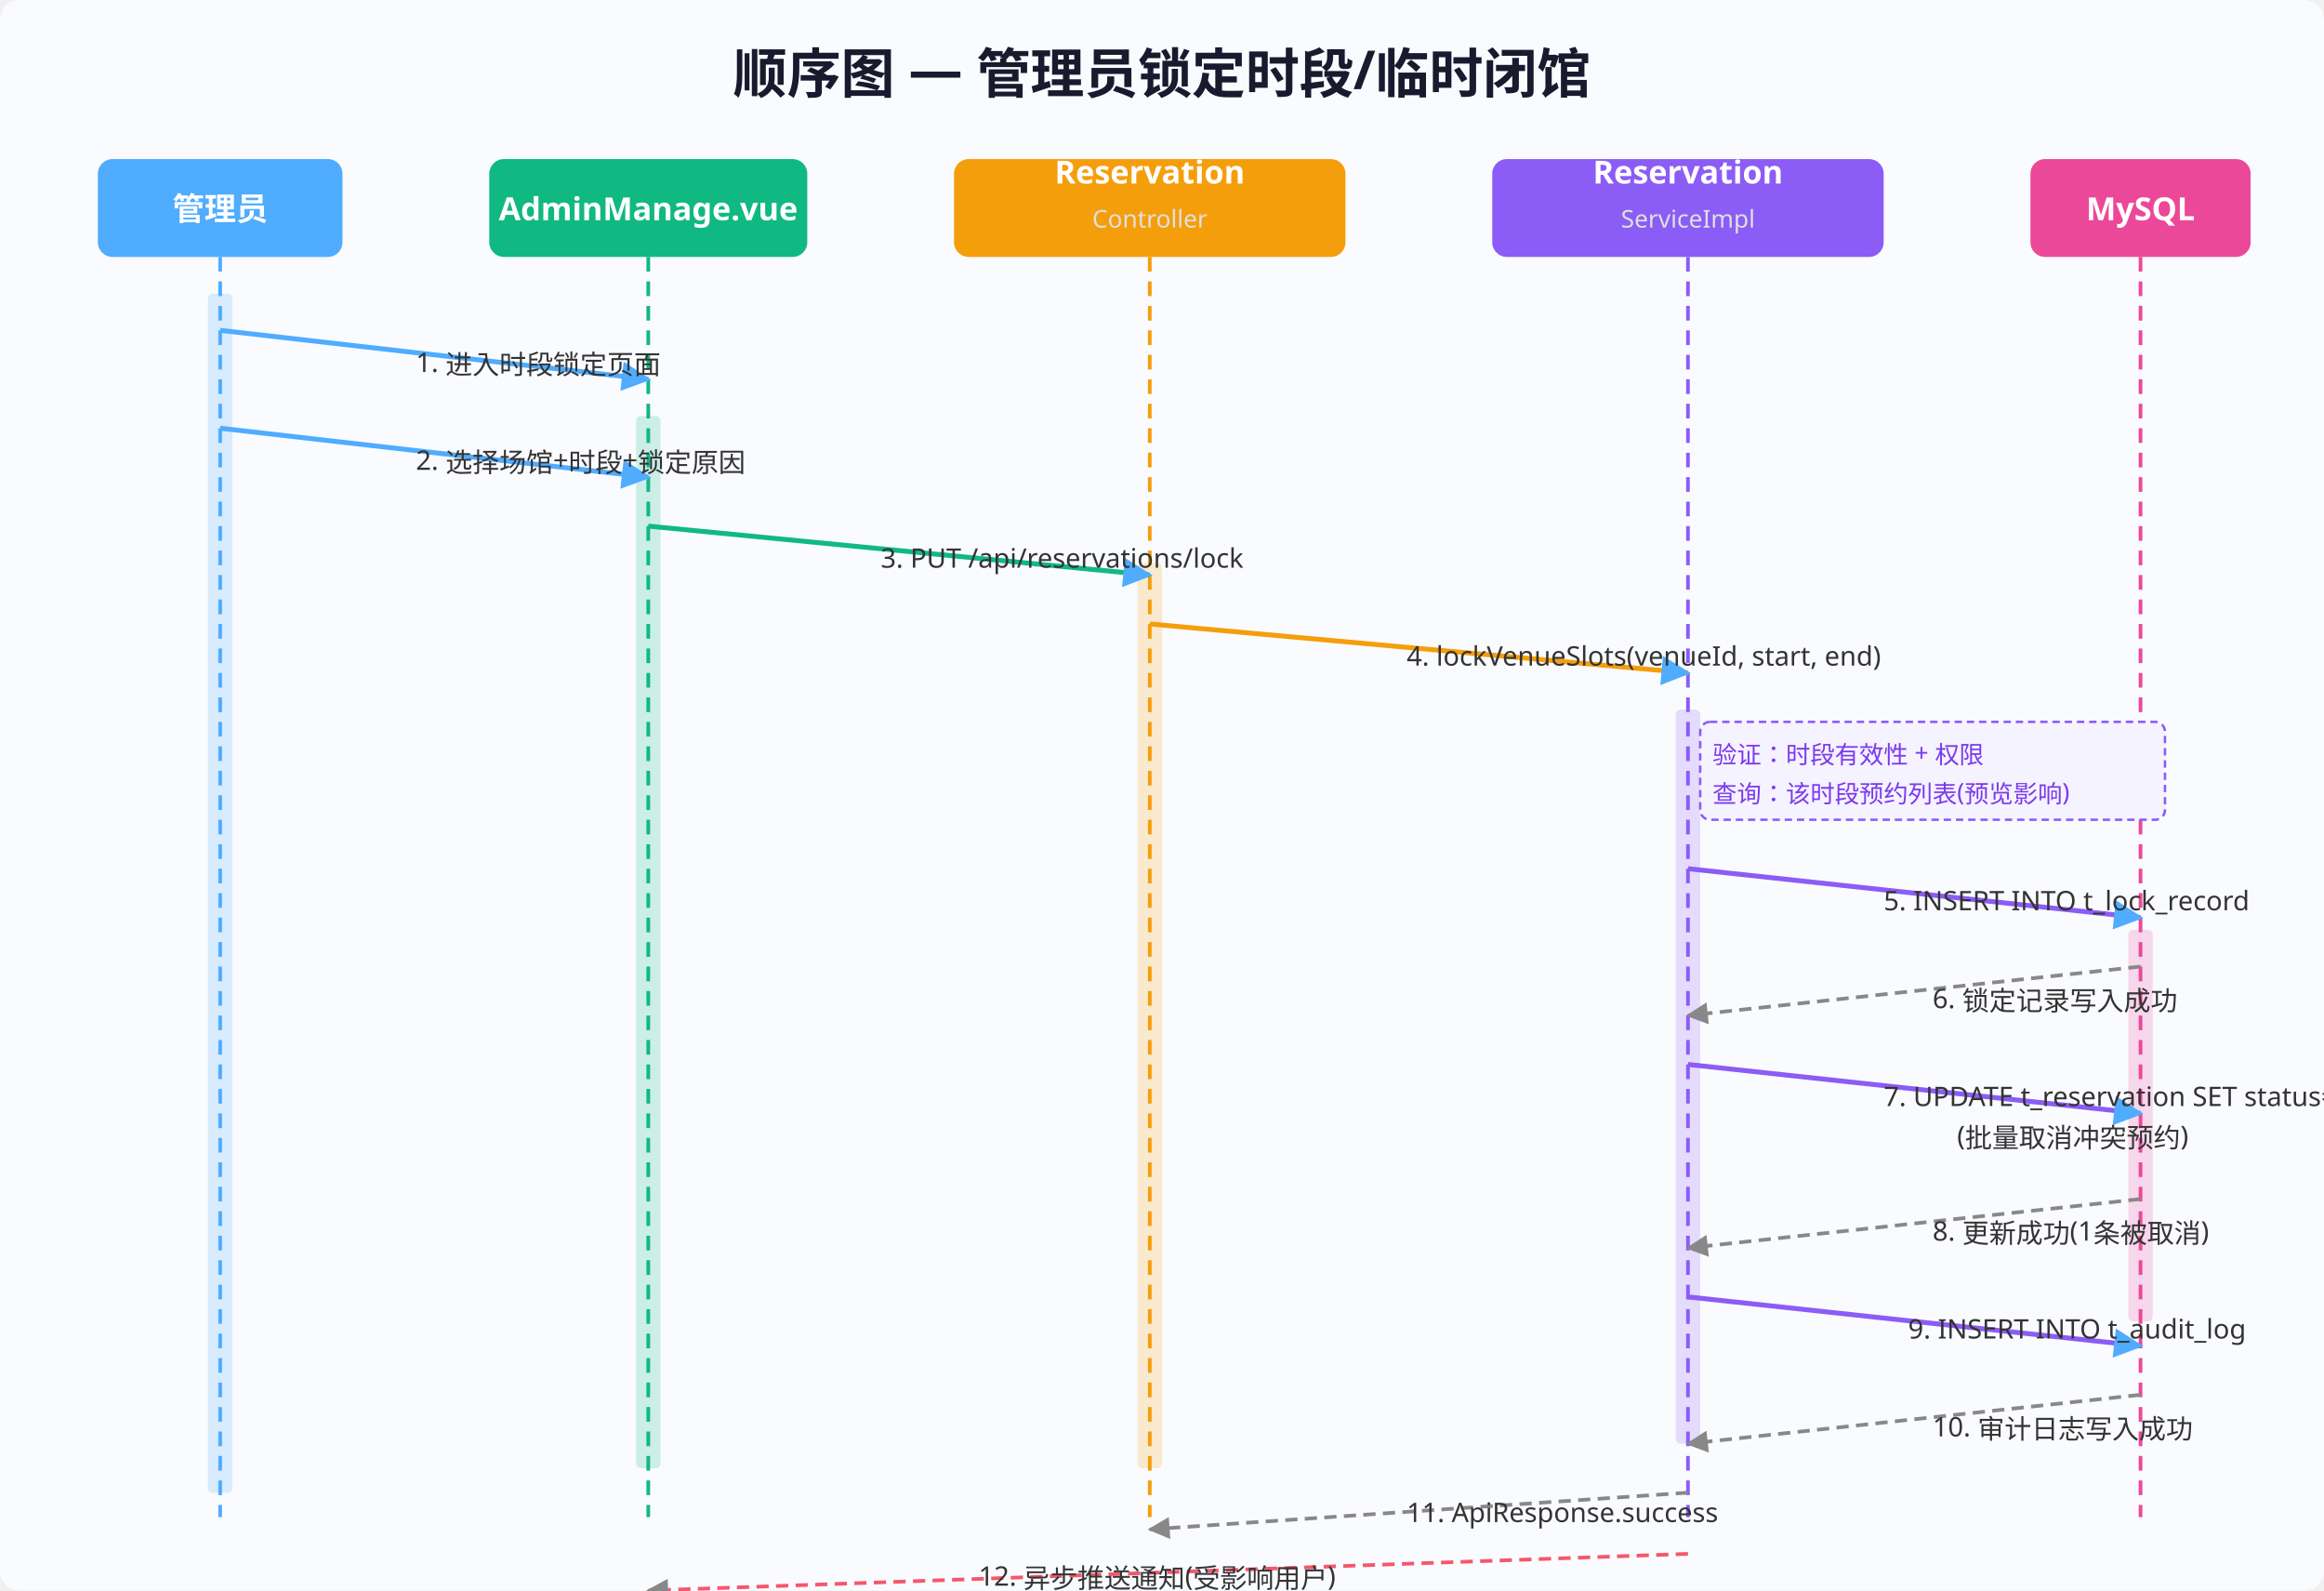
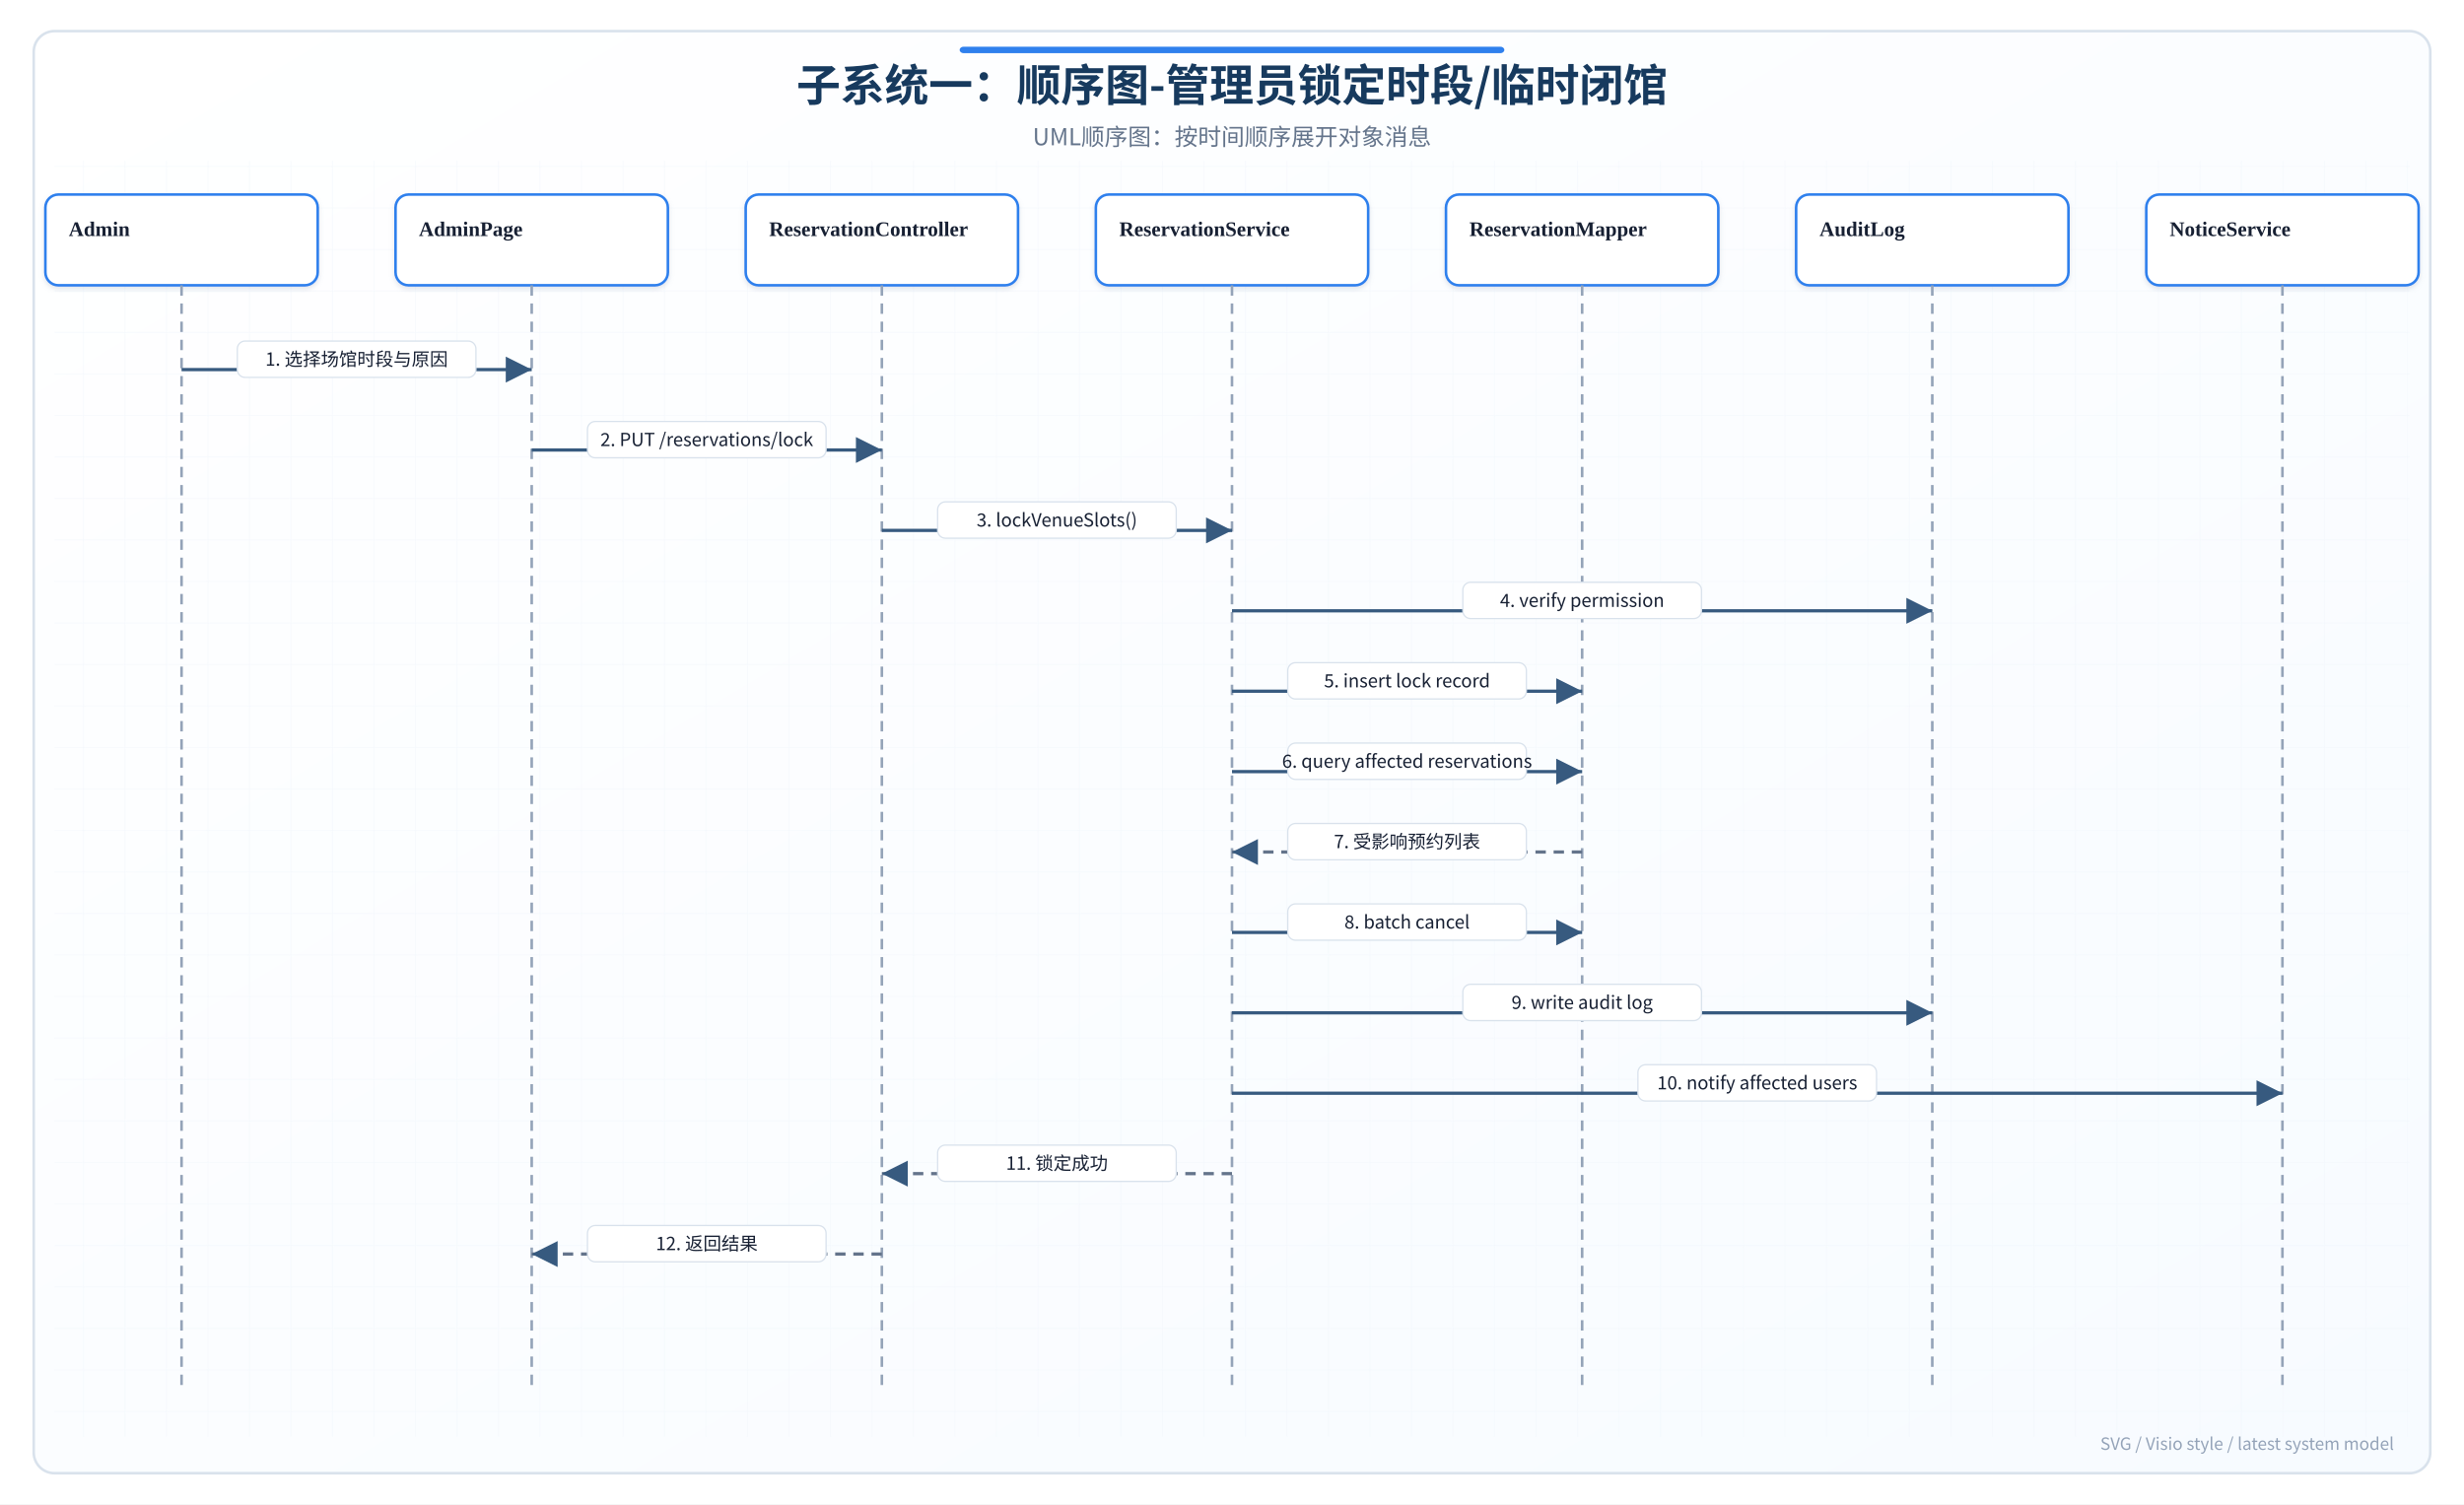
- <svg xmlns="http://www.w3.org/2000/svg" viewBox="0 0 950 650" width="950" height="650">
+ <svg xmlns="http://www.w3.org/2000/svg" width="1900" height="1160" viewBox="0 0 1900 1160">
  <defs>
-     <style>
-       text { font-family: 'Microsoft YaHei', 'SimHei', sans-serif; }
-       .title { font-size: 22px; font-weight: bold; fill: #1a1a2e; }
-       .lifeline { font-size: 13px; font-weight: bold; fill: #fff; }
-       .msg { font-size: 11px; fill: #333; }
-     </style>
-     <marker id="arrowMsg" viewBox="0 0 10 10" refX="9" refY="5" markerWidth="6" markerHeight="6" orient="auto">
-       <path d="M0,0 L10,5 L0,10 Z" fill="#4facfe" />
+     <linearGradient id="paper" x1="0" y1="0" x2="1" y2="1">
+       <stop offset="0" stop-color="#FFFFFF" />
+       <stop offset="1" stop-color="#F7FBFF" />
+     </linearGradient>
+     <pattern id="grid" width="32" height="32" patternUnits="userSpaceOnUse">
+       <path d="M32 0H0V32" fill="none" stroke="#EEF4FA" stroke-width="1" />
+     </pattern>
+     <marker id="arrow" markerWidth="12" markerHeight="12" refX="10" refY="6" orient="auto" markerUnits="strokeWidth">
+       <path d="M2,2 L10,6 L2,10 Z" fill="#375A7F" />
    </marker>
-     <marker id="arrowRet" viewBox="0 0 10 10" refX="9" refY="5" markerWidth="6" markerHeight="6" orient="auto">
-       <path d="M0,0 L10,5 L0,10 Z" fill="#888" />
+     <marker id="arrow-orange" markerWidth="12" markerHeight="12" refX="10" refY="6" orient="auto" markerUnits="strokeWidth">
+       <path d="M2,2 L10,6 L2,10 Z" fill="#C56A1A" />
    </marker>
+     <filter id="shadow" x="-8%" y="-8%" width="116%" height="116%">
+       <feDropShadow dx="0" dy="2" stdDeviation="2" flood-color="#94A3B8" flood-opacity=".28" />
+     </filter>
  </defs>
-   <rect width="950" height="650" fill="#fafbff" rx="8" />
-   <text x="475" y="38" text-anchor="middle" class="title">顺序图 — 管理员锁定时段/临时闭馆</text>
-   <rect x="40" y="65" width="100" height="40" rx="6" fill="#4facfe" filter="url(#shadow)" />
-   <text x="90" y="90" text-anchor="middle" class="lifeline">管理员</text>
-   <rect x="200" y="65" width="130" height="40" rx="6" fill="#10b981" filter="url(#shadow)" />
-   <text x="265" y="90" text-anchor="middle" class="lifeline">AdminManage.vue</text>
-   <rect x="390" y="65" width="160" height="40" rx="6" fill="#f59e0b" filter="url(#shadow)" />
-   <text x="470" y="75" text-anchor="middle" class="lifeline">Reservation</text>
-   <text x="470" y="93" text-anchor="middle" font-size="10" fill="#e0e0e0">Controller</text>
-   <rect x="610" y="65" width="160" height="40" rx="6" fill="#8b5cf6" filter="url(#shadow)" />
-   <text x="690" y="75" text-anchor="middle" class="lifeline">Reservation</text>
-   <text x="690" y="93" text-anchor="middle" font-size="10" fill="#e0e0e0">ServiceImpl</text>
-   <rect x="830" y="65" width="90" height="40" rx="6" fill="#ec4899" filter="url(#shadow)" />
-   <text x="875" y="90" text-anchor="middle" class="lifeline">MySQL</text>
-   <line x1="90" y1="105" x2="90" y2="620" stroke="#4facfe" stroke-width="1.5" stroke-dasharray="6,4" />
-   <line x1="265" y1="105" x2="265" y2="620" stroke="#10b981" stroke-width="1.5" stroke-dasharray="6,4" />
-   <line x1="470" y1="105" x2="470" y2="620" stroke="#f59e0b" stroke-width="1.5" stroke-dasharray="6,4" />
-   <line x1="690" y1="105" x2="690" y2="620" stroke="#8b5cf6" stroke-width="1.5" stroke-dasharray="6,4" />
-   <line x1="875" y1="105" x2="875" y2="620" stroke="#ec4899" stroke-width="1.5" stroke-dasharray="6,4" />
-   <rect x="85" y="120" width="10" height="490" fill="#4facfe" opacity="0.2" rx="2" />
-   <rect x="260" y="170" width="10" height="430" fill="#10b981" opacity="0.2" rx="2" />
-   <rect x="465" y="230" width="10" height="370" fill="#f59e0b" opacity="0.2" rx="2" />
-   <rect x="685" y="290" width="10" height="300" fill="#8b5cf6" opacity="0.2" rx="2" />
-   <rect x="870" y="380" width="10" height="160" fill="#ec4899" opacity="0.2" rx="2" />
-   <line x1="90" y1="135" x2="265" y2="155" stroke="#4facfe" stroke-width="2" marker-end="url(#arrowMsg)" />
-   <text x="170" y="152" class="msg" fill="#4facfe">1. 进入时段锁定页面</text>
-   <line x1="90" y1="175" x2="265" y2="195" stroke="#4facfe" stroke-width="2" marker-end="url(#arrowMsg)" />
-   <text x="170" y="192" class="msg" fill="#4facfe">2. 选择场馆+时段+锁定原因</text>
-   <line x1="265" y1="215" x2="470" y2="235" stroke="#10b981" stroke-width="2" marker-end="url(#arrowMsg)" />
-   <text x="360" y="232" class="msg" fill="#10b981">3. PUT /api/reservations/lock</text>
-   <line x1="470" y1="255" x2="690" y2="275" stroke="#f59e0b" stroke-width="2" marker-end="url(#arrowMsg)" />
-   <text x="575" y="272" class="msg" fill="#f59e0b">4. lockVenueSlots(venueId, start, end)</text>
-   <rect x="695" y="295" width="190" height="40" rx="4" fill="#f5f3ff" stroke="#8b5cf6" stroke-width="1" stroke-dasharray="3,2" />
-   <text x="700" y="312" font-size="10" fill="#7c3aed">验证：时段有效性 + 权限</text>
-   <text x="700" y="328" font-size="10" fill="#7c3aed">查询：该时段预约列表(预览影响)</text>
-   <line x1="690" y1="355" x2="875" y2="375" stroke="#8b5cf6" stroke-width="2" marker-end="url(#arrowMsg)" />
-   <text x="770" y="372" class="msg" fill="#8b5cf6">5. INSERT INTO t_lock_record</text>
-   <line x1="875" y1="395" x2="690" y2="415" stroke="#888" stroke-width="1.5" stroke-dasharray="5,3" marker-end="url(#arrowRet)" />
-   <text x="790" y="412" class="msg" fill="#888">6. 锁定记录写入成功</text>
-   <line x1="690" y1="435" x2="875" y2="455" stroke="#8b5cf6" stroke-width="2" marker-end="url(#arrowMsg)" />
-   <text x="770" y="452" class="msg" fill="#8b5cf6">7. UPDATE t_reservation SET status='CANCELLED'</text>
-   <text x="800" y="468" class="msg" fill="#8b5cf6" font-size="9">(批量取消冲突预约)</text>
-   <line x1="875" y1="490" x2="690" y2="510" stroke="#888" stroke-width="1.5" stroke-dasharray="5,3" marker-end="url(#arrowRet)" />
-   <text x="790" y="507" class="msg" fill="#888">8. 更新成功(1条被取消)</text>
-   <line x1="690" y1="530" x2="875" y2="550" stroke="#8b5cf6" stroke-width="2" marker-end="url(#arrowMsg)" />
-   <text x="780" y="547" class="msg" fill="#8b5cf6">9. INSERT INTO t_audit_log</text>
-   <line x1="875" y1="570" x2="690" y2="590" stroke="#888" stroke-width="1.5" stroke-dasharray="5,3" marker-end="url(#arrowRet)" />
-   <text x="790" y="587" class="msg" fill="#888">10. 审计日志写入成功</text>
-   <line x1="690" y1="610" x2="470" y2="625" stroke="#888" stroke-width="1.5" stroke-dasharray="5,3" marker-end="url(#arrowRet)" />
-   <text x="575" y="622" class="msg" fill="#888">11. ApiResponse.success</text>
-   <line x1="690" y1="635" x2="265" y2="650" stroke="#f5576c" stroke-width="1.5" stroke-dasharray="5,3" marker-end="url(#arrowRet)" />
-   <text x="400" y="648" class="msg" fill="#f5576c">12. 异步推送通知(受影响用户)</text>
+   <rect x="0" y="0" width="1900" height="1160" fill="#FFFFFF" />
+   <rect x="26" y="24" width="1848" height="1112" rx="16" fill="url(#paper)" stroke="#D9E2EC" stroke-width="2" />
+   <rect x="42" y="124" width="1816" height="984" fill="url(#grid)" opacity=".55" />
+   <rect x="740" y="36" width="420" height="5" rx="3" fill="#2F80ED" />
+   <text x="950" y="78" text-anchor="middle" font-family="Microsoft YaHei,SimHei,Noto Sans CJK SC,Arial,sans-serif" font-size="34" font-weight="700" fill="#173A5E">子系统一：顺序图-管理员锁定时段/临时闭馆</text>
+   <text x="950" y="112" text-anchor="middle" font-family="Microsoft YaHei,SimHei,Noto Sans CJK SC,Arial,sans-serif" font-size="18" fill="#64748B">UML顺序图：按时间顺序展开对象消息</text>
+   <rect x="35" y="150" width="210" height="70" rx="10" fill="#FFFFFF" stroke="#2F80ED" stroke-width="2" filter="url(#shadow)" />
+   <text x="53" y="182" font-size="16" font-weight="700" fill="#172033">
+     <tspan x="53" dy="0">Admin</tspan>
+   </text>
+   <line x1="140" y1="220" x2="140" y2="1070" stroke="#94A3B8" stroke-width="2" stroke-dasharray="8 6" />
+   <rect x="305" y="150" width="210" height="70" rx="10" fill="#FFFFFF" stroke="#2F80ED" stroke-width="2" filter="url(#shadow)" />
+   <text x="323" y="182" font-size="16" font-weight="700" fill="#172033">
+     <tspan x="323" dy="0">AdminPage</tspan>
+   </text>
+   <line x1="410" y1="220" x2="410" y2="1070" stroke="#94A3B8" stroke-width="2" stroke-dasharray="8 6" />
+   <rect x="575" y="150" width="210" height="70" rx="10" fill="#FFFFFF" stroke="#2F80ED" stroke-width="2" filter="url(#shadow)" />
+   <text x="593" y="182" font-size="16" font-weight="700" fill="#172033">
+     <tspan x="593" dy="0">ReservationController</tspan>
+   </text>
+   <line x1="680" y1="220" x2="680" y2="1070" stroke="#94A3B8" stroke-width="2" stroke-dasharray="8 6" />
+   <rect x="845" y="150" width="210" height="70" rx="10" fill="#FFFFFF" stroke="#2F80ED" stroke-width="2" filter="url(#shadow)" />
+   <text x="863" y="182" font-size="16" font-weight="700" fill="#172033">
+     <tspan x="863" dy="0">ReservationService</tspan>
+   </text>
+   <line x1="950" y1="220" x2="950" y2="1070" stroke="#94A3B8" stroke-width="2" stroke-dasharray="8 6" />
+   <rect x="1115" y="150" width="210" height="70" rx="10" fill="#FFFFFF" stroke="#2F80ED" stroke-width="2" filter="url(#shadow)" />
+   <text x="1133" y="182" font-size="16" font-weight="700" fill="#172033">
+     <tspan x="1133" dy="0">ReservationMapper</tspan>
+   </text>
+   <line x1="1220" y1="220" x2="1220" y2="1070" stroke="#94A3B8" stroke-width="2" stroke-dasharray="8 6" />
+   <rect x="1385" y="150" width="210" height="70" rx="10" fill="#FFFFFF" stroke="#2F80ED" stroke-width="2" filter="url(#shadow)" />
+   <text x="1403" y="182" font-size="16" font-weight="700" fill="#172033">
+     <tspan x="1403" dy="0">AuditLog</tspan>
+   </text>
+   <line x1="1490" y1="220" x2="1490" y2="1070" stroke="#94A3B8" stroke-width="2" stroke-dasharray="8 6" />
+   <rect x="1655" y="150" width="210" height="70" rx="10" fill="#FFFFFF" stroke="#2F80ED" stroke-width="2" filter="url(#shadow)" />
+   <text x="1673" y="182" font-size="16" font-weight="700" fill="#172033">
+     <tspan x="1673" dy="0">NoticeService</tspan>
+   </text>
+   <line x1="1760" y1="220" x2="1760" y2="1070" stroke="#94A3B8" stroke-width="2" stroke-dasharray="8 6" />
+   <line x1="140" y1="285" x2="410" y2="285" stroke="#375A7F" stroke-width="2.5" marker-end="url(#arrow)" />
+   <rect x="183" y="263" width="184" height="28" rx="6" fill="#FFFFFF" stroke="#D9E2EC" />
+   <text x="275" y="282" text-anchor="middle" font-family="Microsoft YaHei,SimHei,Noto Sans CJK SC,Arial,sans-serif" font-size="14" fill="#172033">1. 选择场馆时段与原因</text>
+   <line x1="410" y1="347" x2="680" y2="347" stroke="#375A7F" stroke-width="2.5" marker-end="url(#arrow)" />
+   <rect x="453" y="325" width="184" height="28" rx="6" fill="#FFFFFF" stroke="#D9E2EC" />
+   <text x="545" y="344" text-anchor="middle" font-family="Microsoft YaHei,SimHei,Noto Sans CJK SC,Arial,sans-serif" font-size="14" fill="#172033">2. PUT /reservations/lock</text>
+   <line x1="680" y1="409" x2="950" y2="409" stroke="#375A7F" stroke-width="2.5" marker-end="url(#arrow)" />
+   <rect x="723" y="387" width="184" height="28" rx="6" fill="#FFFFFF" stroke="#D9E2EC" />
+   <text x="815" y="406" text-anchor="middle" font-family="Microsoft YaHei,SimHei,Noto Sans CJK SC,Arial,sans-serif" font-size="14" fill="#172033">3. lockVenueSlots()</text>
+   <line x1="950" y1="471" x2="1490" y2="471" stroke="#375A7F" stroke-width="2.5" marker-end="url(#arrow)" />
+   <rect x="1128" y="449" width="184" height="28" rx="6" fill="#FFFFFF" stroke="#D9E2EC" />
+   <text x="1220" y="468" text-anchor="middle" font-family="Microsoft YaHei,SimHei,Noto Sans CJK SC,Arial,sans-serif" font-size="14" fill="#172033">4. verify permission</text>
+   <line x1="950" y1="533" x2="1220" y2="533" stroke="#375A7F" stroke-width="2.5" marker-end="url(#arrow)" />
+   <rect x="993" y="511" width="184" height="28" rx="6" fill="#FFFFFF" stroke="#D9E2EC" />
+   <text x="1085" y="530" text-anchor="middle" font-family="Microsoft YaHei,SimHei,Noto Sans CJK SC,Arial,sans-serif" font-size="14" fill="#172033">5. insert lock record</text>
+   <line x1="950" y1="595" x2="1220" y2="595" stroke="#375A7F" stroke-width="2.5" marker-end="url(#arrow)" />
+   <rect x="993" y="573" width="184" height="28" rx="6" fill="#FFFFFF" stroke="#D9E2EC" />
+   <text x="1085" y="592" text-anchor="middle" font-family="Microsoft YaHei,SimHei,Noto Sans CJK SC,Arial,sans-serif" font-size="14" fill="#172033">6. query affected reservations</text>
+   <line x1="1220" y1="657" x2="950" y2="657" stroke="#64748B" stroke-width="2.5" stroke-dasharray="8 6" marker-end="url(#arrow)" />
+   <rect x="993" y="635" width="184" height="28" rx="6" fill="#FFFFFF" stroke="#D9E2EC" />
+   <text x="1085" y="654" text-anchor="middle" font-family="Microsoft YaHei,SimHei,Noto Sans CJK SC,Arial,sans-serif" font-size="14" fill="#172033">7. 受影响预约列表</text>
+   <line x1="950" y1="719" x2="1220" y2="719" stroke="#375A7F" stroke-width="2.5" marker-end="url(#arrow)" />
+   <rect x="993" y="697" width="184" height="28" rx="6" fill="#FFFFFF" stroke="#D9E2EC" />
+   <text x="1085" y="716" text-anchor="middle" font-family="Microsoft YaHei,SimHei,Noto Sans CJK SC,Arial,sans-serif" font-size="14" fill="#172033">8. batch cancel</text>
+   <line x1="950" y1="781" x2="1490" y2="781" stroke="#375A7F" stroke-width="2.5" marker-end="url(#arrow)" />
+   <rect x="1128" y="759" width="184" height="28" rx="6" fill="#FFFFFF" stroke="#D9E2EC" />
+   <text x="1220" y="778" text-anchor="middle" font-family="Microsoft YaHei,SimHei,Noto Sans CJK SC,Arial,sans-serif" font-size="14" fill="#172033">9. write audit log</text>
+   <line x1="950" y1="843" x2="1760" y2="843" stroke="#375A7F" stroke-width="2.5" marker-end="url(#arrow)" />
+   <rect x="1263" y="821" width="184" height="28" rx="6" fill="#FFFFFF" stroke="#D9E2EC" />
+   <text x="1355" y="840" text-anchor="middle" font-family="Microsoft YaHei,SimHei,Noto Sans CJK SC,Arial,sans-serif" font-size="14" fill="#172033">10. notify affected users</text>
+   <line x1="950" y1="905" x2="680" y2="905" stroke="#64748B" stroke-width="2.5" stroke-dasharray="8 6" marker-end="url(#arrow)" />
+   <rect x="723" y="883" width="184" height="28" rx="6" fill="#FFFFFF" stroke="#D9E2EC" />
+   <text x="815" y="902" text-anchor="middle" font-family="Microsoft YaHei,SimHei,Noto Sans CJK SC,Arial,sans-serif" font-size="14" fill="#172033">11. 锁定成功</text>
+   <line x1="680" y1="967" x2="410" y2="967" stroke="#64748B" stroke-width="2.5" stroke-dasharray="8 6" marker-end="url(#arrow)" />
+   <rect x="453" y="945" width="184" height="28" rx="6" fill="#FFFFFF" stroke="#D9E2EC" />
+   <text x="545" y="964" text-anchor="middle" font-family="Microsoft YaHei,SimHei,Noto Sans CJK SC,Arial,sans-serif" font-size="14" fill="#172033">12. 返回结果</text>
+   <text x="1846" y="1118" text-anchor="end" font-family="Microsoft YaHei,SimHei,Noto Sans CJK SC,Arial,sans-serif" font-size="13" fill="#94A3B8">SVG / Visio style / latest system model</text>
</svg>
